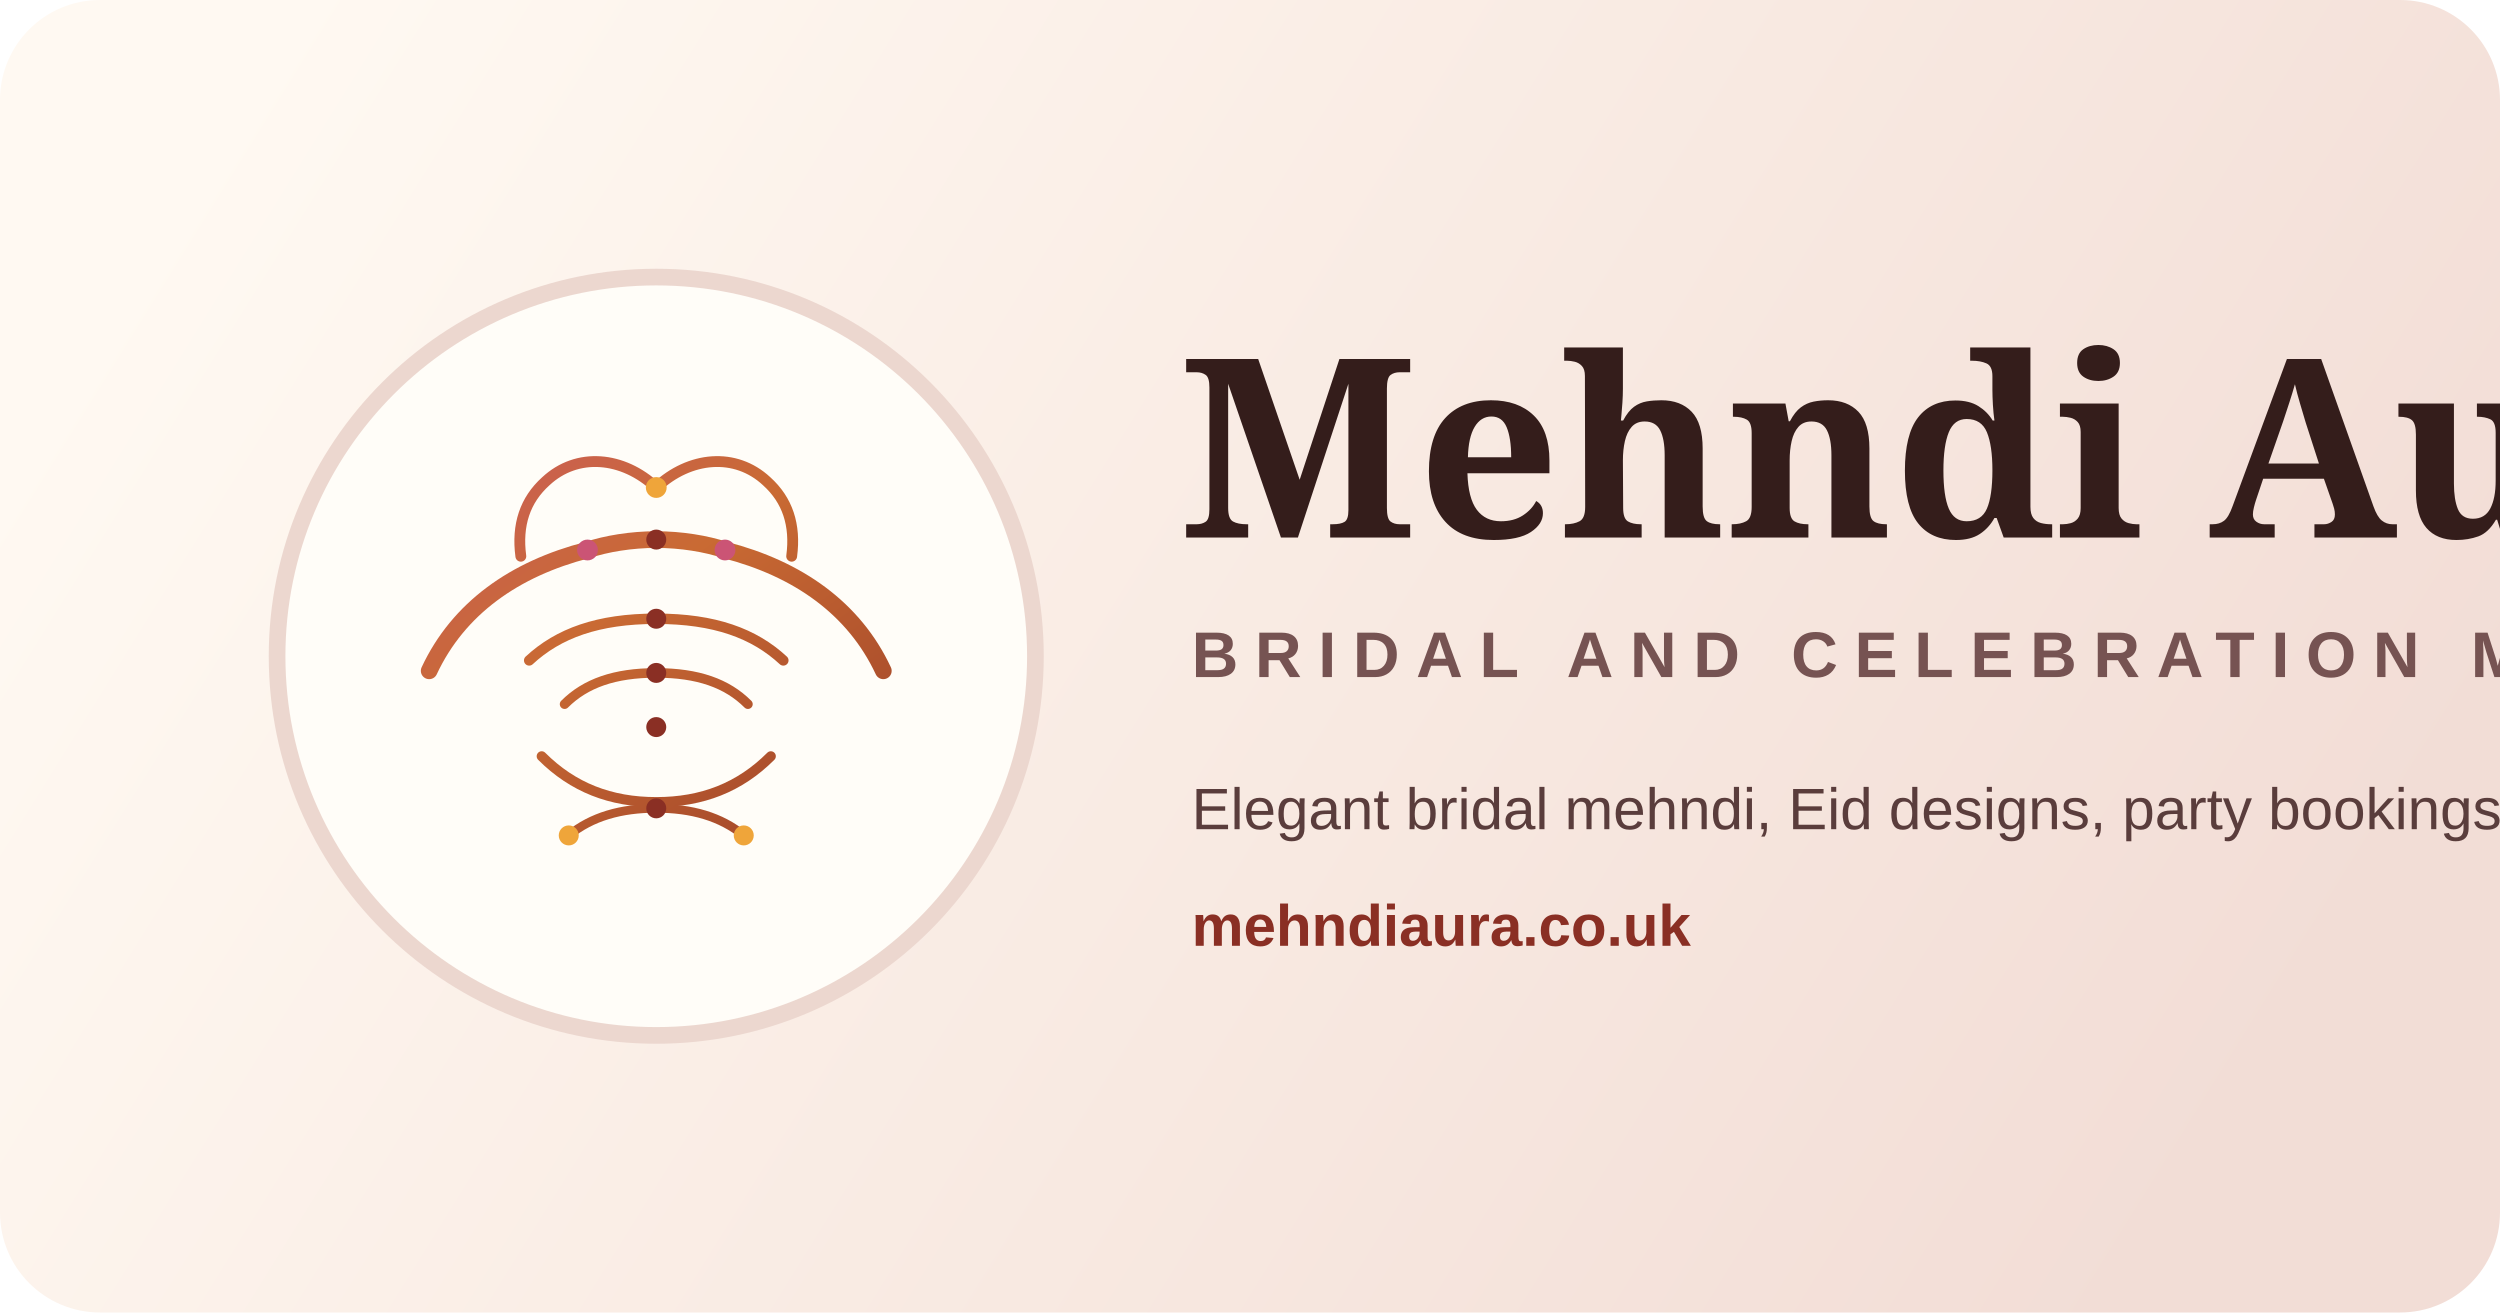
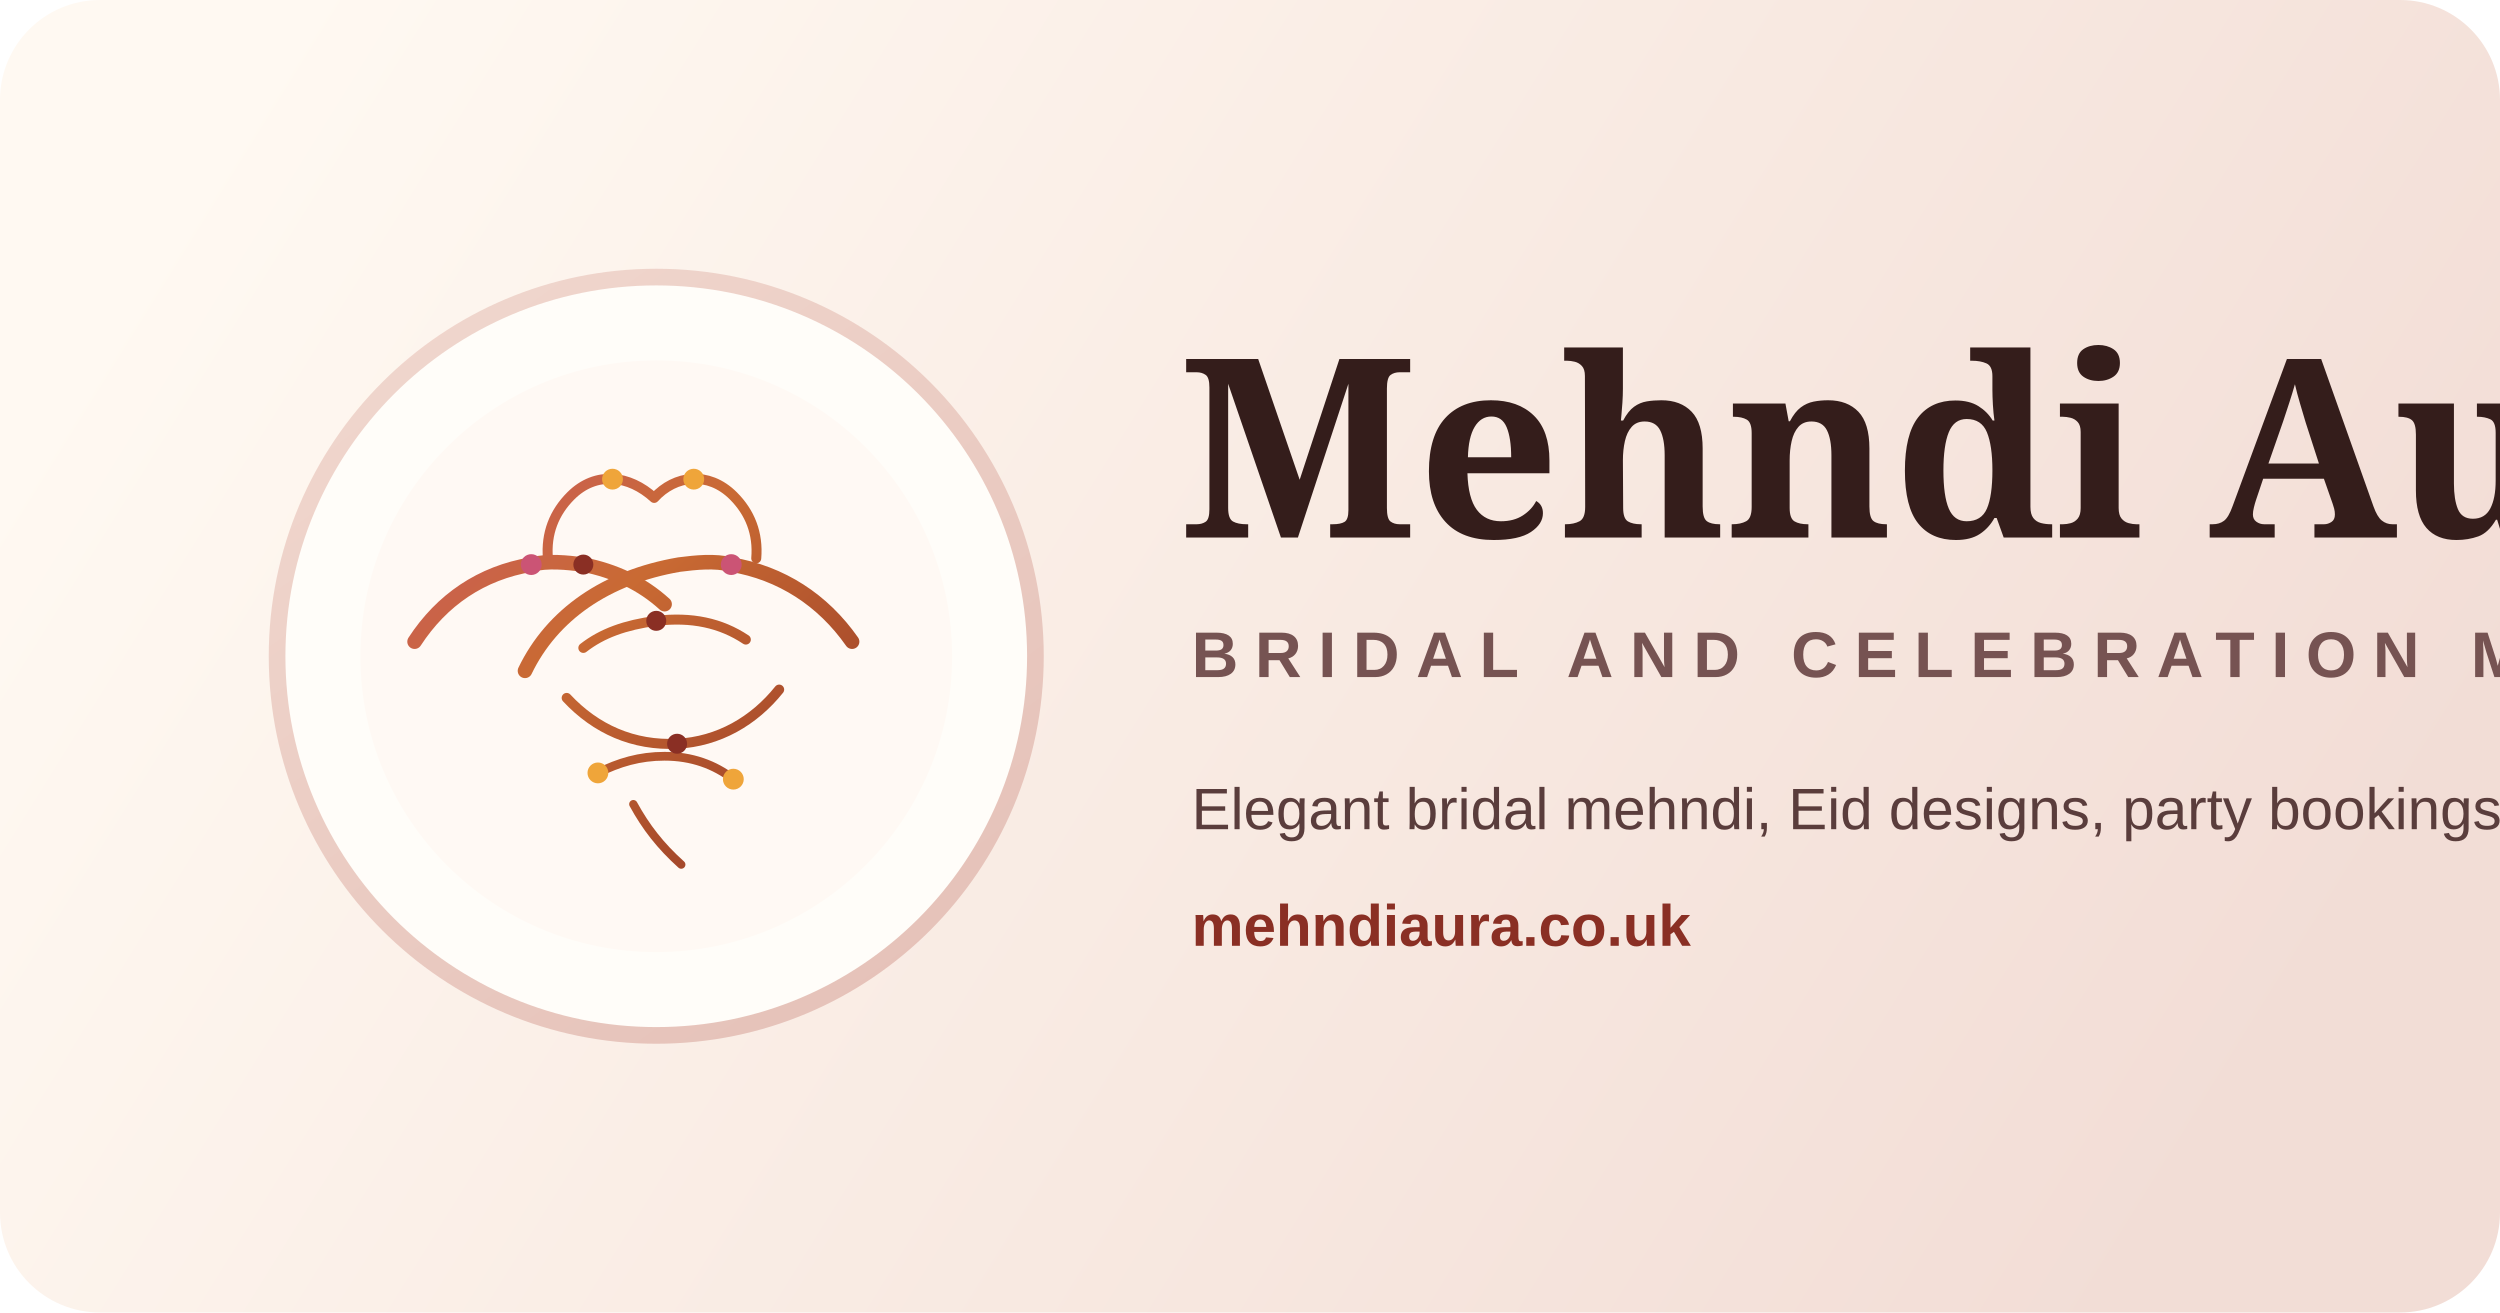
<svg xmlns="http://www.w3.org/2000/svg" width="1200" height="630" viewBox="0 0 1200 630" fill="none">
  <defs>
    <linearGradient id="bg" x1="112" y1="46" x2="1026" y2="614" gradientUnits="userSpaceOnUse">
      <stop stop-color="#FFF9F2" />
      <stop offset="0.58" stop-color="#F8E9E1" />
      <stop offset="1" stop-color="#F2DDD6" />
    </linearGradient>
-     <linearGradient id="ink" x1="170" y1="140" x2="432" y2="492" gradientUnits="userSpaceOnUse">
+     <linearGradient id="ring" x1="164" y1="126" x2="432" y2="494" gradientUnits="userSpaceOnUse">
+       <stop stop-color="#F1D8CF" />
+       <stop offset="1" stop-color="#E5C1B8" />
+     </linearGradient>
+     <linearGradient id="ink" x1="176" y1="168" x2="428" y2="446" gradientUnits="userSpaceOnUse">
      <stop stop-color="#CB5475" />
      <stop offset="0.45" stop-color="#C96A33" />
      <stop offset="1" stop-color="#8A2F24" />
    </linearGradient>
  </defs>
  <rect width="1200" height="630" rx="48" fill="url(#bg)" />
-   <circle cx="315" cy="315" r="182" fill="#FFFDF8" stroke="#ECD7CF" stroke-width="8" />
+   <circle cx="315" cy="315" r="182" fill="#FFFDF9" stroke="url(#ring)" stroke-width="8" />
+   <circle cx="315" cy="315" r="142" fill="#FFF9F4" />
  <g stroke="url(#ink)" stroke-linecap="round" stroke-linejoin="round" fill="none">
-     <path d="M206 322C220 292 247 273 282 264C291 261 303 259 315 259C327 259 339 261 348 264C383 273 410 292 424 322" stroke-width="8" />
-     <path d="M250 267C248 252 252 240 262 231C277 217 299 219 315 234C331 219 353 217 368 231C378 240 382 252 380 267" stroke-width="5.2" />
-     <path d="M254 317C268 304 287 297 315 297C343 297 362 304 376 317" stroke-width="5" />
-     <path d="M271 338C281 328 295 323 315 323C335 323 349 328 359 338" stroke-width="4.6" />
-     <path d="M260 363C275 378 293 385 315 385C337 385 355 378 370 363" stroke-width="4.8" />
-     <path d="M273 401C284 392 298 388 315 388C332 388 346 392 357 401" stroke-width="4.2" />
+     <path d="M252 322C265 295 291 277 326 271C334 270 343 269 351 271C375 275 395 288 409 308" stroke-width="7" />
+     <path d="M199 308C212 288 231 275 255 271C263 269 272 270 280 271C295 274 308 280 319 290" stroke-width="7" />
+     <path d="M263 268C262 256 266 246 274 238C286 226 302 228 314 239C324 228 340 226 352 238C360 246 364 256 363 268" stroke-width="4.8" />
+     <path d="M280 311C289 304 300 300 315 298C332 296 346 299 358 307" stroke-width="4.8" />
+     <path d="M272 335C286 350 304 358 325 357C345 356 362 346 374 331" stroke-width="4.8" />
+     <path d="M287 371C297 366 307 363 319 363C332 363 343 367 352 374" stroke-width="4.2" />
+     <path d="M304 386C310 397 317 406 327 415" stroke-width="4" />
  </g>
  <g fill="#8A2F24">
-     <circle cx="315" cy="259" r="4.8" />
-     <circle cx="315" cy="297" r="4.8" />
-     <circle cx="315" cy="323" r="4.8" />
-     <circle cx="315" cy="349" r="4.8" />
-     <circle cx="315" cy="388" r="4.8" />
+     <circle cx="280" cy="271" r="4.8" />
+     <circle cx="315" cy="298" r="4.8" />
+     <circle cx="325" cy="357" r="4.8" />
  </g>
  <g fill="#CB5475">
-     <circle cx="282" cy="264" r="5" />
-     <circle cx="348" cy="264" r="5" />
+     <circle cx="255" cy="271" r="5" />
+     <circle cx="351" cy="271" r="5" />
  </g>
  <g fill="#EFA53A">
-     <circle cx="315" cy="234" r="5" />
-     <circle cx="273" cy="401" r="4.8" />
-     <circle cx="357" cy="401" r="4.8" />
+     <circle cx="294" cy="230" r="5" />
+     <circle cx="333" cy="230" r="5" />
+     <circle cx="287" cy="371" r="5" />
+     <circle cx="352" cy="374" r="5" />
  </g>
  <text x="566" y="258" fill="#341D1B" font-family="'Cormorant Garamond', Georgia, serif" font-size="120" font-weight="700">Mehndi Aura</text>
  <text x="572" y="325" fill="#765352" font-family="'Manrope', Arial, sans-serif" font-size="31" font-weight="600" letter-spacing="8">BRIDAL AND CELEBRATION MEHNDI</text>
  <text x="572" y="398" fill="#5A3D3C" font-family="'Manrope', Arial, sans-serif" font-size="28" font-weight="500">Elegant bridal mehndi, Eid designs, party bookings and celebration henna in the UK.</text>
  <text x="572" y="454" fill="#8A2F24" font-family="'Manrope', Arial, sans-serif" font-size="28" font-weight="700">mehndiaura.co.uk</text>
</svg>
